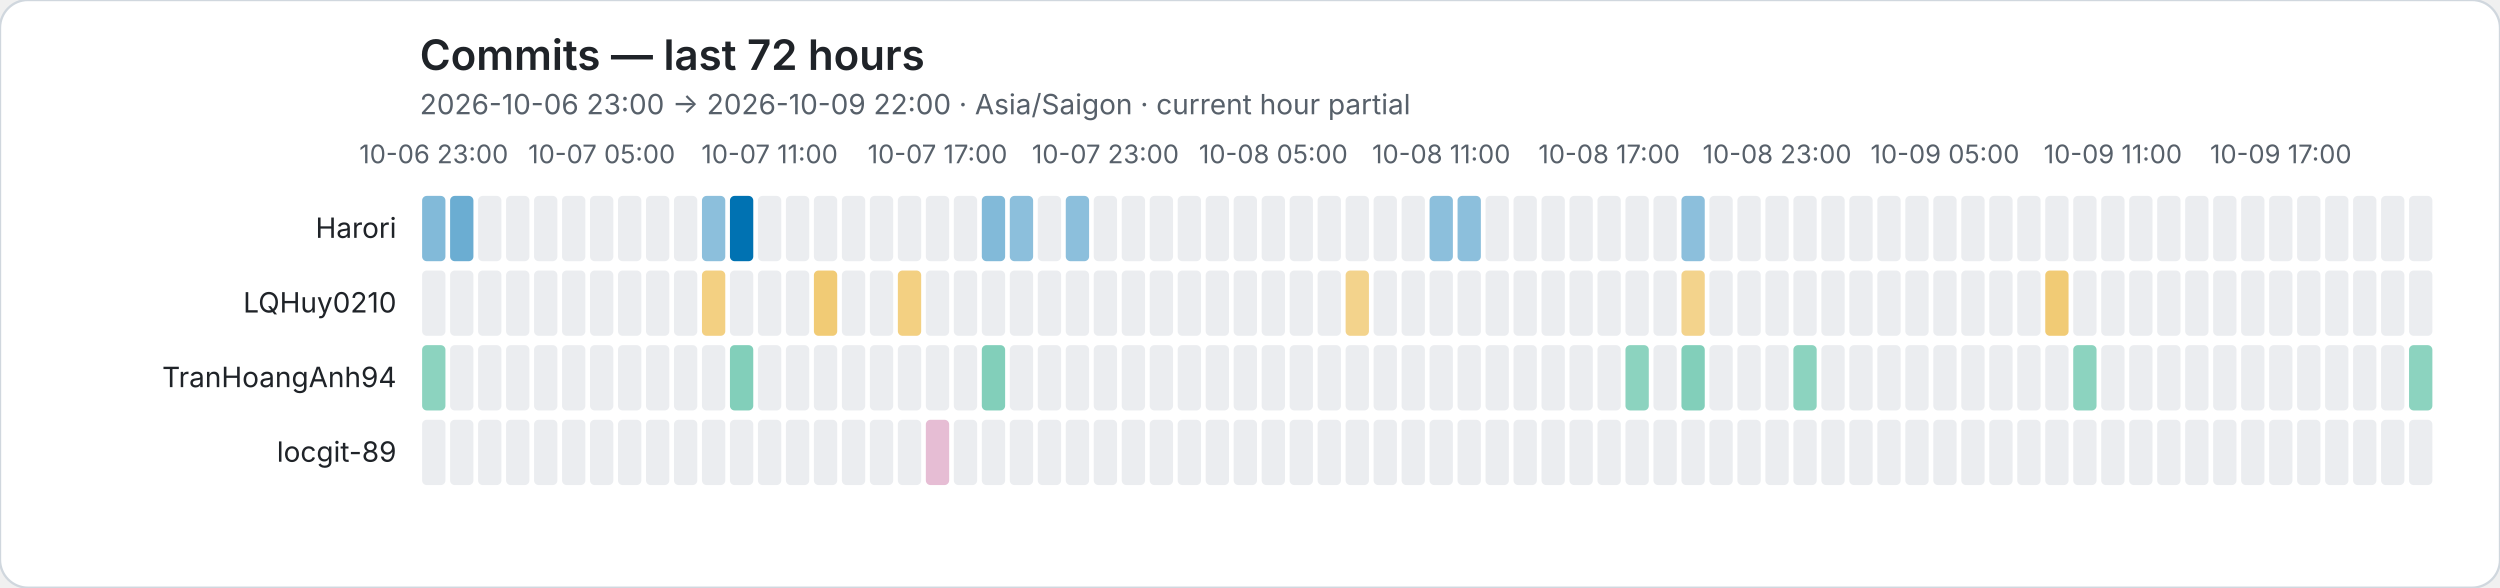
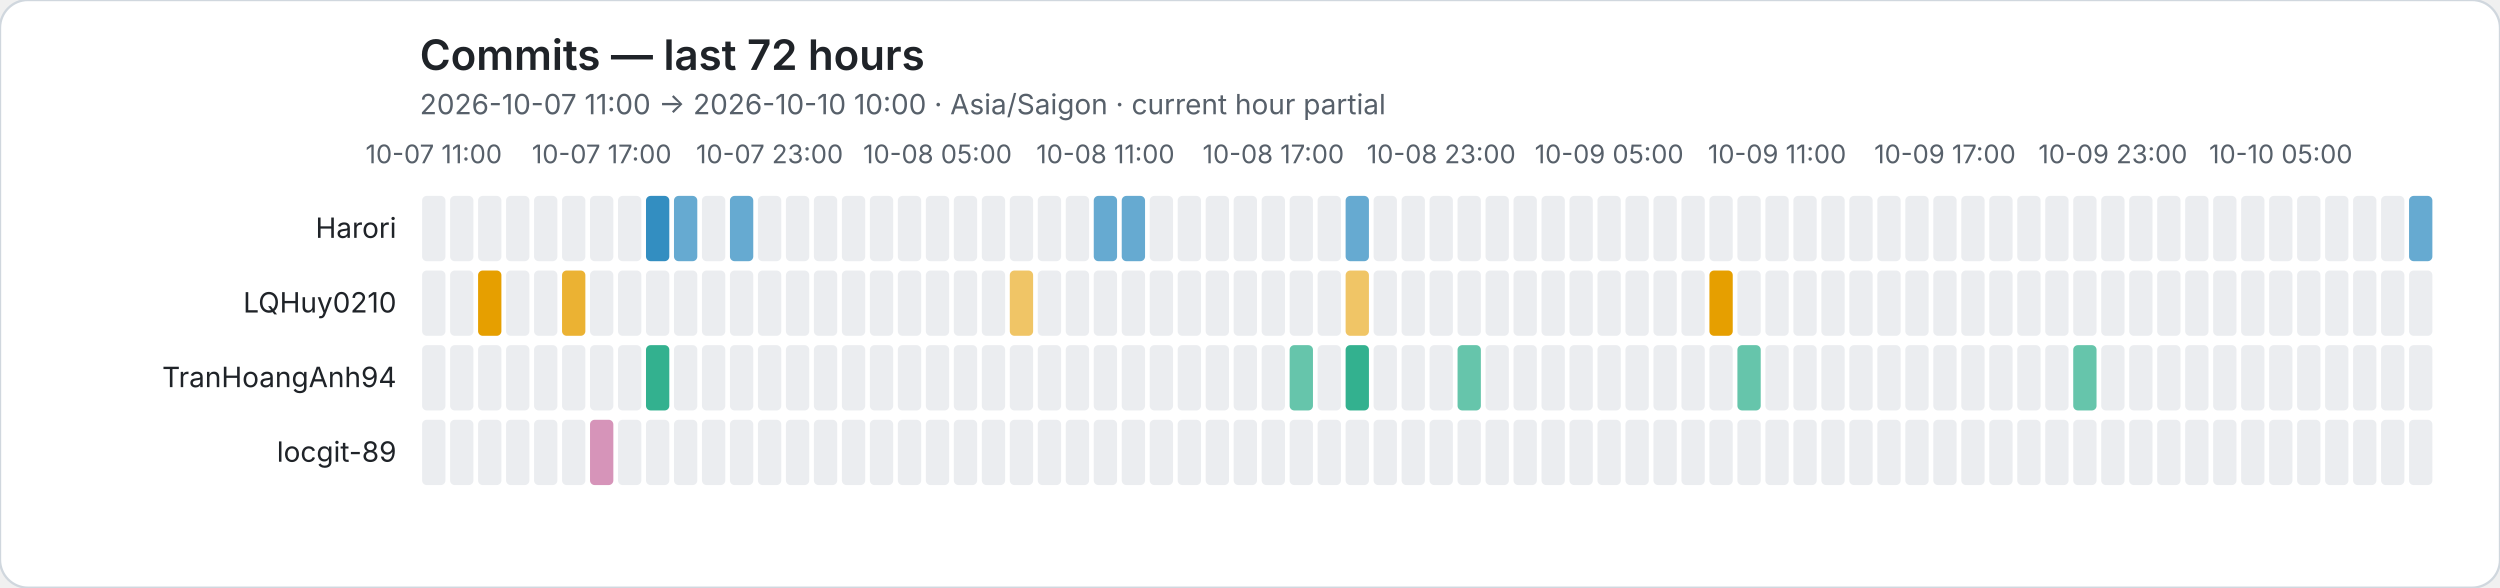
<svg xmlns="http://www.w3.org/2000/svg" role="img" viewBox="0 0 1072 252">
  <rect width="1072" height="252" rx="12" fill="#ffffff" stroke="#d0d7de" />
  <style>text{font-family:system-ui,-apple-system,BlinkMacSystemFont,"Segoe UI",sans-serif}.axis{fill:#57606a;font-size:11px}.heading{fill:#1f2328;font-size:18px;font-weight:600}.subheading{fill:#57606a;font-size:12px}.name{fill:#1f2328;font-size:12px}</style>
  <text class="heading" x="180" y="30">Commits — last 72 hours</text>
-   <text class="subheading" x="180" y="49">2026-10-06 23:00 → 2026-10-09 22:00 · Asia/Saigon · current hour partial</text>
-   <text class="axis" x="186" y="70" text-anchor="middle">10-06 23:00</text>
-   <text class="axis" x="258" y="70" text-anchor="middle">10-07 05:00</text>
-   <text class="axis" x="330" y="70" text-anchor="middle">10-07 11:00</text>
-   <text class="axis" x="402" y="70" text-anchor="middle">10-07 17:00</text>
-   <text class="axis" x="474" y="70" text-anchor="middle">10-07 23:00</text>
-   <text class="axis" x="546" y="70" text-anchor="middle">10-08 05:00</text>
-   <text class="axis" x="618" y="70" text-anchor="middle">10-08 11:00</text>
-   <text class="axis" x="690" y="70" text-anchor="middle">10-08 17:00</text>
-   <text class="axis" x="762" y="70" text-anchor="middle">10-08 23:00</text>
-   <text class="axis" x="834" y="70" text-anchor="middle">10-09 05:00</text>
-   <text class="axis" x="906" y="70" text-anchor="middle">10-09 11:00</text>
-   <text class="axis" x="978" y="70" text-anchor="middle">10-09 17:00</text>
+   <text class="subheading" x="180" y="49">2026-10-07 11:00 → 2026-10-10 10:00 · Asia/Saigon · current hour partial</text>
+   <text class="axis" x="186" y="70" text-anchor="middle">10-07 11:00</text>
+   <text class="axis" x="258" y="70" text-anchor="middle">10-07 17:00</text>
+   <text class="axis" x="330" y="70" text-anchor="middle">10-07 23:00</text>
+   <text class="axis" x="402" y="70" text-anchor="middle">10-08 05:00</text>
+   <text class="axis" x="474" y="70" text-anchor="middle">10-08 11:00</text>
+   <text class="axis" x="546" y="70" text-anchor="middle">10-08 17:00</text>
+   <text class="axis" x="618" y="70" text-anchor="middle">10-08 23:00</text>
+   <text class="axis" x="690" y="70" text-anchor="middle">10-09 05:00</text>
+   <text class="axis" x="762" y="70" text-anchor="middle">10-09 11:00</text>
+   <text class="axis" x="834" y="70" text-anchor="middle">10-09 17:00</text>
+   <text class="axis" x="906" y="70" text-anchor="middle">10-09 23:00</text>
+   <text class="axis" x="978" y="70" text-anchor="middle">10-10 05:00</text>
  <text class="name" x="170" y="102" text-anchor="end">Harori</text>
-   <rect data-hour="0" x="181" y="84" width="10" height="28" rx="2" fill="rgba(0, 114, 178, 0.49)" />
-   <rect data-hour="1" x="193" y="84" width="10" height="28" rx="2" fill="rgba(0, 114, 178, 0.58)" />
+   <rect data-hour="0" x="181" y="84" width="10" height="28" rx="2" fill="#ebedf0" />
+   <rect data-hour="1" x="193" y="84" width="10" height="28" rx="2" fill="#ebedf0" />
  <rect data-hour="2" x="205" y="84" width="10" height="28" rx="2" fill="#ebedf0" />
  <rect data-hour="3" x="217" y="84" width="10" height="28" rx="2" fill="#ebedf0" />
  <rect data-hour="4" x="229" y="84" width="10" height="28" rx="2" fill="#ebedf0" />
  <rect data-hour="5" x="241" y="84" width="10" height="28" rx="2" fill="#ebedf0" />
  <rect data-hour="6" x="253" y="84" width="10" height="28" rx="2" fill="#ebedf0" />
  <rect data-hour="7" x="265" y="84" width="10" height="28" rx="2" fill="#ebedf0" />
-   <rect data-hour="8" x="277" y="84" width="10" height="28" rx="2" fill="#ebedf0" />
-   <rect data-hour="9" x="289" y="84" width="10" height="28" rx="2" fill="#ebedf0" />
-   <rect data-hour="10" x="301" y="84" width="10" height="28" rx="2" fill="rgba(0, 114, 178, 0.45)" />
-   <rect data-hour="11" x="313" y="84" width="10" height="28" rx="2" fill="rgba(0, 114, 178, 1.00)" />
+   <rect data-hour="8" x="277" y="84" width="10" height="28" rx="2" fill="rgba(0, 114, 178, 0.80)" />
+   <rect data-hour="9" x="289" y="84" width="10" height="28" rx="2" fill="rgba(0, 114, 178, 0.60)" />
+   <rect data-hour="10" x="301" y="84" width="10" height="28" rx="2" fill="#ebedf0" />
+   <rect data-hour="11" x="313" y="84" width="10" height="28" rx="2" fill="rgba(0, 114, 178, 0.60)" />
  <rect data-hour="12" x="325" y="84" width="10" height="28" rx="2" fill="#ebedf0" />
  <rect data-hour="13" x="337" y="84" width="10" height="28" rx="2" fill="#ebedf0" />
  <rect data-hour="14" x="349" y="84" width="10" height="28" rx="2" fill="#ebedf0" />
  <rect data-hour="15" x="361" y="84" width="10" height="28" rx="2" fill="#ebedf0" />
  <rect data-hour="16" x="373" y="84" width="10" height="28" rx="2" fill="#ebedf0" />
  <rect data-hour="17" x="385" y="84" width="10" height="28" rx="2" fill="#ebedf0" />
  <rect data-hour="18" x="397" y="84" width="10" height="28" rx="2" fill="#ebedf0" />
  <rect data-hour="19" x="409" y="84" width="10" height="28" rx="2" fill="#ebedf0" />
-   <rect data-hour="20" x="421" y="84" width="10" height="28" rx="2" fill="rgba(0, 114, 178, 0.49)" />
-   <rect data-hour="21" x="433" y="84" width="10" height="28" rx="2" fill="rgba(0, 114, 178, 0.45)" />
+   <rect data-hour="20" x="421" y="84" width="10" height="28" rx="2" fill="#ebedf0" />
+   <rect data-hour="21" x="433" y="84" width="10" height="28" rx="2" fill="#ebedf0" />
  <rect data-hour="22" x="445" y="84" width="10" height="28" rx="2" fill="#ebedf0" />
-   <rect data-hour="23" x="457" y="84" width="10" height="28" rx="2" fill="rgba(0, 114, 178, 0.45)" />
-   <rect data-hour="24" x="469" y="84" width="10" height="28" rx="2" fill="#ebedf0" />
-   <rect data-hour="25" x="481" y="84" width="10" height="28" rx="2" fill="#ebedf0" />
+   <rect data-hour="23" x="457" y="84" width="10" height="28" rx="2" fill="#ebedf0" />
+   <rect data-hour="24" x="469" y="84" width="10" height="28" rx="2" fill="rgba(0, 114, 178, 0.60)" />
+   <rect data-hour="25" x="481" y="84" width="10" height="28" rx="2" fill="rgba(0, 114, 178, 0.60)" />
  <rect data-hour="26" x="493" y="84" width="10" height="28" rx="2" fill="#ebedf0" />
  <rect data-hour="27" x="505" y="84" width="10" height="28" rx="2" fill="#ebedf0" />
  <rect data-hour="28" x="517" y="84" width="10" height="28" rx="2" fill="#ebedf0" />
  <rect data-hour="29" x="529" y="84" width="10" height="28" rx="2" fill="#ebedf0" />
  <rect data-hour="30" x="541" y="84" width="10" height="28" rx="2" fill="#ebedf0" />
  <rect data-hour="31" x="553" y="84" width="10" height="28" rx="2" fill="#ebedf0" />
  <rect data-hour="32" x="565" y="84" width="10" height="28" rx="2" fill="#ebedf0" />
-   <rect data-hour="33" x="577" y="84" width="10" height="28" rx="2" fill="#ebedf0" />
+   <rect data-hour="33" x="577" y="84" width="10" height="28" rx="2" fill="rgba(0, 114, 178, 0.60)" />
  <rect data-hour="34" x="589" y="84" width="10" height="28" rx="2" fill="#ebedf0" />
  <rect data-hour="35" x="601" y="84" width="10" height="28" rx="2" fill="#ebedf0" />
-   <rect data-hour="36" x="613" y="84" width="10" height="28" rx="2" fill="rgba(0, 114, 178, 0.45)" />
-   <rect data-hour="37" x="625" y="84" width="10" height="28" rx="2" fill="rgba(0, 114, 178, 0.45)" />
+   <rect data-hour="36" x="613" y="84" width="10" height="28" rx="2" fill="#ebedf0" />
+   <rect data-hour="37" x="625" y="84" width="10" height="28" rx="2" fill="#ebedf0" />
  <rect data-hour="38" x="637" y="84" width="10" height="28" rx="2" fill="#ebedf0" />
  <rect data-hour="39" x="649" y="84" width="10" height="28" rx="2" fill="#ebedf0" />
  <rect data-hour="40" x="661" y="84" width="10" height="28" rx="2" fill="#ebedf0" />
  <rect data-hour="41" x="673" y="84" width="10" height="28" rx="2" fill="#ebedf0" />
  <rect data-hour="42" x="685" y="84" width="10" height="28" rx="2" fill="#ebedf0" />
  <rect data-hour="43" x="697" y="84" width="10" height="28" rx="2" fill="#ebedf0" />
  <rect data-hour="44" x="709" y="84" width="10" height="28" rx="2" fill="#ebedf0" />
-   <rect data-hour="45" x="721" y="84" width="10" height="28" rx="2" fill="rgba(0, 114, 178, 0.45)" />
+   <rect data-hour="45" x="721" y="84" width="10" height="28" rx="2" fill="#ebedf0" />
  <rect data-hour="46" x="733" y="84" width="10" height="28" rx="2" fill="#ebedf0" />
  <rect data-hour="47" x="745" y="84" width="10" height="28" rx="2" fill="#ebedf0" />
  <rect data-hour="48" x="757" y="84" width="10" height="28" rx="2" fill="#ebedf0" />
  <rect data-hour="49" x="769" y="84" width="10" height="28" rx="2" fill="#ebedf0" />
  <rect data-hour="50" x="781" y="84" width="10" height="28" rx="2" fill="#ebedf0" />
  <rect data-hour="51" x="793" y="84" width="10" height="28" rx="2" fill="#ebedf0" />
  <rect data-hour="52" x="805" y="84" width="10" height="28" rx="2" fill="#ebedf0" />
  <rect data-hour="53" x="817" y="84" width="10" height="28" rx="2" fill="#ebedf0" />
  <rect data-hour="54" x="829" y="84" width="10" height="28" rx="2" fill="#ebedf0" />
  <rect data-hour="55" x="841" y="84" width="10" height="28" rx="2" fill="#ebedf0" />
  <rect data-hour="56" x="853" y="84" width="10" height="28" rx="2" fill="#ebedf0" />
  <rect data-hour="57" x="865" y="84" width="10" height="28" rx="2" fill="#ebedf0" />
  <rect data-hour="58" x="877" y="84" width="10" height="28" rx="2" fill="#ebedf0" />
  <rect data-hour="59" x="889" y="84" width="10" height="28" rx="2" fill="#ebedf0" />
  <rect data-hour="60" x="901" y="84" width="10" height="28" rx="2" fill="#ebedf0" />
  <rect data-hour="61" x="913" y="84" width="10" height="28" rx="2" fill="#ebedf0" />
  <rect data-hour="62" x="925" y="84" width="10" height="28" rx="2" fill="#ebedf0" />
  <rect data-hour="63" x="937" y="84" width="10" height="28" rx="2" fill="#ebedf0" />
  <rect data-hour="64" x="949" y="84" width="10" height="28" rx="2" fill="#ebedf0" />
  <rect data-hour="65" x="961" y="84" width="10" height="28" rx="2" fill="#ebedf0" />
  <rect data-hour="66" x="973" y="84" width="10" height="28" rx="2" fill="#ebedf0" />
  <rect data-hour="67" x="985" y="84" width="10" height="28" rx="2" fill="#ebedf0" />
  <rect data-hour="68" x="997" y="84" width="10" height="28" rx="2" fill="#ebedf0" />
  <rect data-hour="69" x="1009" y="84" width="10" height="28" rx="2" fill="#ebedf0" />
  <rect data-hour="70" x="1021" y="84" width="10" height="28" rx="2" fill="#ebedf0" />
-   <rect data-hour="71" x="1033" y="84" width="10" height="28" rx="2" fill="#ebedf0" />
+   <rect data-hour="71" x="1033" y="84" width="10" height="28" rx="2" fill="rgba(0, 114, 178, 0.60)" />
  <text class="name" x="170" y="134" text-anchor="end">LQHuy0210</text>
  <rect data-hour="0" x="181" y="116" width="10" height="28" rx="2" fill="#ebedf0" />
  <rect data-hour="1" x="193" y="116" width="10" height="28" rx="2" fill="#ebedf0" />
-   <rect data-hour="2" x="205" y="116" width="10" height="28" rx="2" fill="#ebedf0" />
+   <rect data-hour="2" x="205" y="116" width="10" height="28" rx="2" fill="rgba(230, 159, 0, 1.00)" />
  <rect data-hour="3" x="217" y="116" width="10" height="28" rx="2" fill="#ebedf0" />
  <rect data-hour="4" x="229" y="116" width="10" height="28" rx="2" fill="#ebedf0" />
-   <rect data-hour="5" x="241" y="116" width="10" height="28" rx="2" fill="#ebedf0" />
+   <rect data-hour="5" x="241" y="116" width="10" height="28" rx="2" fill="rgba(230, 159, 0, 0.80)" />
  <rect data-hour="6" x="253" y="116" width="10" height="28" rx="2" fill="#ebedf0" />
  <rect data-hour="7" x="265" y="116" width="10" height="28" rx="2" fill="#ebedf0" />
  <rect data-hour="8" x="277" y="116" width="10" height="28" rx="2" fill="#ebedf0" />
  <rect data-hour="9" x="289" y="116" width="10" height="28" rx="2" fill="#ebedf0" />
-   <rect data-hour="10" x="301" y="116" width="10" height="28" rx="2" fill="rgba(230, 159, 0, 0.49)" />
+   <rect data-hour="10" x="301" y="116" width="10" height="28" rx="2" fill="#ebedf0" />
  <rect data-hour="11" x="313" y="116" width="10" height="28" rx="2" fill="#ebedf0" />
  <rect data-hour="12" x="325" y="116" width="10" height="28" rx="2" fill="#ebedf0" />
  <rect data-hour="13" x="337" y="116" width="10" height="28" rx="2" fill="#ebedf0" />
-   <rect data-hour="14" x="349" y="116" width="10" height="28" rx="2" fill="rgba(230, 159, 0, 0.54)" />
+   <rect data-hour="14" x="349" y="116" width="10" height="28" rx="2" fill="#ebedf0" />
  <rect data-hour="15" x="361" y="116" width="10" height="28" rx="2" fill="#ebedf0" />
  <rect data-hour="16" x="373" y="116" width="10" height="28" rx="2" fill="#ebedf0" />
-   <rect data-hour="17" x="385" y="116" width="10" height="28" rx="2" fill="rgba(230, 159, 0, 0.49)" />
+   <rect data-hour="17" x="385" y="116" width="10" height="28" rx="2" fill="#ebedf0" />
  <rect data-hour="18" x="397" y="116" width="10" height="28" rx="2" fill="#ebedf0" />
  <rect data-hour="19" x="409" y="116" width="10" height="28" rx="2" fill="#ebedf0" />
  <rect data-hour="20" x="421" y="116" width="10" height="28" rx="2" fill="#ebedf0" />
-   <rect data-hour="21" x="433" y="116" width="10" height="28" rx="2" fill="#ebedf0" />
+   <rect data-hour="21" x="433" y="116" width="10" height="28" rx="2" fill="rgba(230, 159, 0, 0.60)" />
  <rect data-hour="22" x="445" y="116" width="10" height="28" rx="2" fill="#ebedf0" />
  <rect data-hour="23" x="457" y="116" width="10" height="28" rx="2" fill="#ebedf0" />
  <rect data-hour="24" x="469" y="116" width="10" height="28" rx="2" fill="#ebedf0" />
  <rect data-hour="25" x="481" y="116" width="10" height="28" rx="2" fill="#ebedf0" />
  <rect data-hour="26" x="493" y="116" width="10" height="28" rx="2" fill="#ebedf0" />
  <rect data-hour="27" x="505" y="116" width="10" height="28" rx="2" fill="#ebedf0" />
  <rect data-hour="28" x="517" y="116" width="10" height="28" rx="2" fill="#ebedf0" />
  <rect data-hour="29" x="529" y="116" width="10" height="28" rx="2" fill="#ebedf0" />
  <rect data-hour="30" x="541" y="116" width="10" height="28" rx="2" fill="#ebedf0" />
  <rect data-hour="31" x="553" y="116" width="10" height="28" rx="2" fill="#ebedf0" />
  <rect data-hour="32" x="565" y="116" width="10" height="28" rx="2" fill="#ebedf0" />
-   <rect data-hour="33" x="577" y="116" width="10" height="28" rx="2" fill="rgba(230, 159, 0, 0.45)" />
+   <rect data-hour="33" x="577" y="116" width="10" height="28" rx="2" fill="rgba(230, 159, 0, 0.60)" />
  <rect data-hour="34" x="589" y="116" width="10" height="28" rx="2" fill="#ebedf0" />
  <rect data-hour="35" x="601" y="116" width="10" height="28" rx="2" fill="#ebedf0" />
  <rect data-hour="36" x="613" y="116" width="10" height="28" rx="2" fill="#ebedf0" />
  <rect data-hour="37" x="625" y="116" width="10" height="28" rx="2" fill="#ebedf0" />
  <rect data-hour="38" x="637" y="116" width="10" height="28" rx="2" fill="#ebedf0" />
  <rect data-hour="39" x="649" y="116" width="10" height="28" rx="2" fill="#ebedf0" />
  <rect data-hour="40" x="661" y="116" width="10" height="28" rx="2" fill="#ebedf0" />
  <rect data-hour="41" x="673" y="116" width="10" height="28" rx="2" fill="#ebedf0" />
  <rect data-hour="42" x="685" y="116" width="10" height="28" rx="2" fill="#ebedf0" />
  <rect data-hour="43" x="697" y="116" width="10" height="28" rx="2" fill="#ebedf0" />
  <rect data-hour="44" x="709" y="116" width="10" height="28" rx="2" fill="#ebedf0" />
-   <rect data-hour="45" x="721" y="116" width="10" height="28" rx="2" fill="rgba(230, 159, 0, 0.45)" />
-   <rect data-hour="46" x="733" y="116" width="10" height="28" rx="2" fill="#ebedf0" />
+   <rect data-hour="45" x="721" y="116" width="10" height="28" rx="2" fill="#ebedf0" />
+   <rect data-hour="46" x="733" y="116" width="10" height="28" rx="2" fill="rgba(230, 159, 0, 1.00)" />
  <rect data-hour="47" x="745" y="116" width="10" height="28" rx="2" fill="#ebedf0" />
  <rect data-hour="48" x="757" y="116" width="10" height="28" rx="2" fill="#ebedf0" />
  <rect data-hour="49" x="769" y="116" width="10" height="28" rx="2" fill="#ebedf0" />
  <rect data-hour="50" x="781" y="116" width="10" height="28" rx="2" fill="#ebedf0" />
  <rect data-hour="51" x="793" y="116" width="10" height="28" rx="2" fill="#ebedf0" />
  <rect data-hour="52" x="805" y="116" width="10" height="28" rx="2" fill="#ebedf0" />
  <rect data-hour="53" x="817" y="116" width="10" height="28" rx="2" fill="#ebedf0" />
  <rect data-hour="54" x="829" y="116" width="10" height="28" rx="2" fill="#ebedf0" />
  <rect data-hour="55" x="841" y="116" width="10" height="28" rx="2" fill="#ebedf0" />
  <rect data-hour="56" x="853" y="116" width="10" height="28" rx="2" fill="#ebedf0" />
  <rect data-hour="57" x="865" y="116" width="10" height="28" rx="2" fill="#ebedf0" />
-   <rect data-hour="58" x="877" y="116" width="10" height="28" rx="2" fill="rgba(230, 159, 0, 0.54)" />
+   <rect data-hour="58" x="877" y="116" width="10" height="28" rx="2" fill="#ebedf0" />
  <rect data-hour="59" x="889" y="116" width="10" height="28" rx="2" fill="#ebedf0" />
  <rect data-hour="60" x="901" y="116" width="10" height="28" rx="2" fill="#ebedf0" />
  <rect data-hour="61" x="913" y="116" width="10" height="28" rx="2" fill="#ebedf0" />
  <rect data-hour="62" x="925" y="116" width="10" height="28" rx="2" fill="#ebedf0" />
  <rect data-hour="63" x="937" y="116" width="10" height="28" rx="2" fill="#ebedf0" />
  <rect data-hour="64" x="949" y="116" width="10" height="28" rx="2" fill="#ebedf0" />
  <rect data-hour="65" x="961" y="116" width="10" height="28" rx="2" fill="#ebedf0" />
  <rect data-hour="66" x="973" y="116" width="10" height="28" rx="2" fill="#ebedf0" />
  <rect data-hour="67" x="985" y="116" width="10" height="28" rx="2" fill="#ebedf0" />
  <rect data-hour="68" x="997" y="116" width="10" height="28" rx="2" fill="#ebedf0" />
  <rect data-hour="69" x="1009" y="116" width="10" height="28" rx="2" fill="#ebedf0" />
  <rect data-hour="70" x="1021" y="116" width="10" height="28" rx="2" fill="#ebedf0" />
  <rect data-hour="71" x="1033" y="116" width="10" height="28" rx="2" fill="#ebedf0" />
  <text class="name" x="170" y="166" text-anchor="end">TranHoangAnh94</text>
-   <rect data-hour="0" x="181" y="148" width="10" height="28" rx="2" fill="rgba(0, 158, 115, 0.45)" />
+   <rect data-hour="0" x="181" y="148" width="10" height="28" rx="2" fill="#ebedf0" />
  <rect data-hour="1" x="193" y="148" width="10" height="28" rx="2" fill="#ebedf0" />
  <rect data-hour="2" x="205" y="148" width="10" height="28" rx="2" fill="#ebedf0" />
  <rect data-hour="3" x="217" y="148" width="10" height="28" rx="2" fill="#ebedf0" />
  <rect data-hour="4" x="229" y="148" width="10" height="28" rx="2" fill="#ebedf0" />
  <rect data-hour="5" x="241" y="148" width="10" height="28" rx="2" fill="#ebedf0" />
  <rect data-hour="6" x="253" y="148" width="10" height="28" rx="2" fill="#ebedf0" />
  <rect data-hour="7" x="265" y="148" width="10" height="28" rx="2" fill="#ebedf0" />
-   <rect data-hour="8" x="277" y="148" width="10" height="28" rx="2" fill="#ebedf0" />
+   <rect data-hour="8" x="277" y="148" width="10" height="28" rx="2" fill="rgba(0, 158, 115, 0.80)" />
  <rect data-hour="9" x="289" y="148" width="10" height="28" rx="2" fill="#ebedf0" />
  <rect data-hour="10" x="301" y="148" width="10" height="28" rx="2" fill="#ebedf0" />
-   <rect data-hour="11" x="313" y="148" width="10" height="28" rx="2" fill="rgba(0, 158, 115, 0.49)" />
+   <rect data-hour="11" x="313" y="148" width="10" height="28" rx="2" fill="#ebedf0" />
  <rect data-hour="12" x="325" y="148" width="10" height="28" rx="2" fill="#ebedf0" />
  <rect data-hour="13" x="337" y="148" width="10" height="28" rx="2" fill="#ebedf0" />
  <rect data-hour="14" x="349" y="148" width="10" height="28" rx="2" fill="#ebedf0" />
  <rect data-hour="15" x="361" y="148" width="10" height="28" rx="2" fill="#ebedf0" />
  <rect data-hour="16" x="373" y="148" width="10" height="28" rx="2" fill="#ebedf0" />
  <rect data-hour="17" x="385" y="148" width="10" height="28" rx="2" fill="#ebedf0" />
  <rect data-hour="18" x="397" y="148" width="10" height="28" rx="2" fill="#ebedf0" />
  <rect data-hour="19" x="409" y="148" width="10" height="28" rx="2" fill="#ebedf0" />
-   <rect data-hour="20" x="421" y="148" width="10" height="28" rx="2" fill="rgba(0, 158, 115, 0.49)" />
+   <rect data-hour="20" x="421" y="148" width="10" height="28" rx="2" fill="#ebedf0" />
  <rect data-hour="21" x="433" y="148" width="10" height="28" rx="2" fill="#ebedf0" />
  <rect data-hour="22" x="445" y="148" width="10" height="28" rx="2" fill="#ebedf0" />
  <rect data-hour="23" x="457" y="148" width="10" height="28" rx="2" fill="#ebedf0" />
  <rect data-hour="24" x="469" y="148" width="10" height="28" rx="2" fill="#ebedf0" />
  <rect data-hour="25" x="481" y="148" width="10" height="28" rx="2" fill="#ebedf0" />
  <rect data-hour="26" x="493" y="148" width="10" height="28" rx="2" fill="#ebedf0" />
  <rect data-hour="27" x="505" y="148" width="10" height="28" rx="2" fill="#ebedf0" />
  <rect data-hour="28" x="517" y="148" width="10" height="28" rx="2" fill="#ebedf0" />
  <rect data-hour="29" x="529" y="148" width="10" height="28" rx="2" fill="#ebedf0" />
  <rect data-hour="30" x="541" y="148" width="10" height="28" rx="2" fill="#ebedf0" />
-   <rect data-hour="31" x="553" y="148" width="10" height="28" rx="2" fill="#ebedf0" />
+   <rect data-hour="31" x="553" y="148" width="10" height="28" rx="2" fill="rgba(0, 158, 115, 0.60)" />
  <rect data-hour="32" x="565" y="148" width="10" height="28" rx="2" fill="#ebedf0" />
-   <rect data-hour="33" x="577" y="148" width="10" height="28" rx="2" fill="#ebedf0" />
+   <rect data-hour="33" x="577" y="148" width="10" height="28" rx="2" fill="rgba(0, 158, 115, 0.80)" />
  <rect data-hour="34" x="589" y="148" width="10" height="28" rx="2" fill="#ebedf0" />
  <rect data-hour="35" x="601" y="148" width="10" height="28" rx="2" fill="#ebedf0" />
  <rect data-hour="36" x="613" y="148" width="10" height="28" rx="2" fill="#ebedf0" />
-   <rect data-hour="37" x="625" y="148" width="10" height="28" rx="2" fill="#ebedf0" />
+   <rect data-hour="37" x="625" y="148" width="10" height="28" rx="2" fill="rgba(0, 158, 115, 0.60)" />
  <rect data-hour="38" x="637" y="148" width="10" height="28" rx="2" fill="#ebedf0" />
  <rect data-hour="39" x="649" y="148" width="10" height="28" rx="2" fill="#ebedf0" />
  <rect data-hour="40" x="661" y="148" width="10" height="28" rx="2" fill="#ebedf0" />
  <rect data-hour="41" x="673" y="148" width="10" height="28" rx="2" fill="#ebedf0" />
  <rect data-hour="42" x="685" y="148" width="10" height="28" rx="2" fill="#ebedf0" />
-   <rect data-hour="43" x="697" y="148" width="10" height="28" rx="2" fill="rgba(0, 158, 115, 0.45)" />
+   <rect data-hour="43" x="697" y="148" width="10" height="28" rx="2" fill="#ebedf0" />
  <rect data-hour="44" x="709" y="148" width="10" height="28" rx="2" fill="#ebedf0" />
-   <rect data-hour="45" x="721" y="148" width="10" height="28" rx="2" fill="rgba(0, 158, 115, 0.49)" />
+   <rect data-hour="45" x="721" y="148" width="10" height="28" rx="2" fill="#ebedf0" />
  <rect data-hour="46" x="733" y="148" width="10" height="28" rx="2" fill="#ebedf0" />
-   <rect data-hour="47" x="745" y="148" width="10" height="28" rx="2" fill="#ebedf0" />
+   <rect data-hour="47" x="745" y="148" width="10" height="28" rx="2" fill="rgba(0, 158, 115, 0.60)" />
  <rect data-hour="48" x="757" y="148" width="10" height="28" rx="2" fill="#ebedf0" />
-   <rect data-hour="49" x="769" y="148" width="10" height="28" rx="2" fill="rgba(0, 158, 115, 0.45)" />
+   <rect data-hour="49" x="769" y="148" width="10" height="28" rx="2" fill="#ebedf0" />
  <rect data-hour="50" x="781" y="148" width="10" height="28" rx="2" fill="#ebedf0" />
  <rect data-hour="51" x="793" y="148" width="10" height="28" rx="2" fill="#ebedf0" />
  <rect data-hour="52" x="805" y="148" width="10" height="28" rx="2" fill="#ebedf0" />
  <rect data-hour="53" x="817" y="148" width="10" height="28" rx="2" fill="#ebedf0" />
  <rect data-hour="54" x="829" y="148" width="10" height="28" rx="2" fill="#ebedf0" />
  <rect data-hour="55" x="841" y="148" width="10" height="28" rx="2" fill="#ebedf0" />
  <rect data-hour="56" x="853" y="148" width="10" height="28" rx="2" fill="#ebedf0" />
  <rect data-hour="57" x="865" y="148" width="10" height="28" rx="2" fill="#ebedf0" />
  <rect data-hour="58" x="877" y="148" width="10" height="28" rx="2" fill="#ebedf0" />
-   <rect data-hour="59" x="889" y="148" width="10" height="28" rx="2" fill="rgba(0, 158, 115, 0.45)" />
+   <rect data-hour="59" x="889" y="148" width="10" height="28" rx="2" fill="rgba(0, 158, 115, 0.60)" />
  <rect data-hour="60" x="901" y="148" width="10" height="28" rx="2" fill="#ebedf0" />
  <rect data-hour="61" x="913" y="148" width="10" height="28" rx="2" fill="#ebedf0" />
  <rect data-hour="62" x="925" y="148" width="10" height="28" rx="2" fill="#ebedf0" />
  <rect data-hour="63" x="937" y="148" width="10" height="28" rx="2" fill="#ebedf0" />
  <rect data-hour="64" x="949" y="148" width="10" height="28" rx="2" fill="#ebedf0" />
  <rect data-hour="65" x="961" y="148" width="10" height="28" rx="2" fill="#ebedf0" />
  <rect data-hour="66" x="973" y="148" width="10" height="28" rx="2" fill="#ebedf0" />
  <rect data-hour="67" x="985" y="148" width="10" height="28" rx="2" fill="#ebedf0" />
  <rect data-hour="68" x="997" y="148" width="10" height="28" rx="2" fill="#ebedf0" />
  <rect data-hour="69" x="1009" y="148" width="10" height="28" rx="2" fill="#ebedf0" />
  <rect data-hour="70" x="1021" y="148" width="10" height="28" rx="2" fill="#ebedf0" />
-   <rect data-hour="71" x="1033" y="148" width="10" height="28" rx="2" fill="rgba(0, 158, 115, 0.45)" />
+   <rect data-hour="71" x="1033" y="148" width="10" height="28" rx="2" fill="#ebedf0" />
  <text class="name" x="170" y="198" text-anchor="end">locgit-89</text>
  <rect data-hour="0" x="181" y="180" width="10" height="28" rx="2" fill="#ebedf0" />
  <rect data-hour="1" x="193" y="180" width="10" height="28" rx="2" fill="#ebedf0" />
  <rect data-hour="2" x="205" y="180" width="10" height="28" rx="2" fill="#ebedf0" />
  <rect data-hour="3" x="217" y="180" width="10" height="28" rx="2" fill="#ebedf0" />
  <rect data-hour="4" x="229" y="180" width="10" height="28" rx="2" fill="#ebedf0" />
  <rect data-hour="5" x="241" y="180" width="10" height="28" rx="2" fill="#ebedf0" />
-   <rect data-hour="6" x="253" y="180" width="10" height="28" rx="2" fill="#ebedf0" />
+   <rect data-hour="6" x="253" y="180" width="10" height="28" rx="2" fill="rgba(204, 121, 167, 0.80)" />
  <rect data-hour="7" x="265" y="180" width="10" height="28" rx="2" fill="#ebedf0" />
  <rect data-hour="8" x="277" y="180" width="10" height="28" rx="2" fill="#ebedf0" />
  <rect data-hour="9" x="289" y="180" width="10" height="28" rx="2" fill="#ebedf0" />
  <rect data-hour="10" x="301" y="180" width="10" height="28" rx="2" fill="#ebedf0" />
  <rect data-hour="11" x="313" y="180" width="10" height="28" rx="2" fill="#ebedf0" />
  <rect data-hour="12" x="325" y="180" width="10" height="28" rx="2" fill="#ebedf0" />
  <rect data-hour="13" x="337" y="180" width="10" height="28" rx="2" fill="#ebedf0" />
  <rect data-hour="14" x="349" y="180" width="10" height="28" rx="2" fill="#ebedf0" />
  <rect data-hour="15" x="361" y="180" width="10" height="28" rx="2" fill="#ebedf0" />
  <rect data-hour="16" x="373" y="180" width="10" height="28" rx="2" fill="#ebedf0" />
  <rect data-hour="17" x="385" y="180" width="10" height="28" rx="2" fill="#ebedf0" />
-   <rect data-hour="18" x="397" y="180" width="10" height="28" rx="2" fill="rgba(204, 121, 167, 0.49)" />
+   <rect data-hour="18" x="397" y="180" width="10" height="28" rx="2" fill="#ebedf0" />
  <rect data-hour="19" x="409" y="180" width="10" height="28" rx="2" fill="#ebedf0" />
  <rect data-hour="20" x="421" y="180" width="10" height="28" rx="2" fill="#ebedf0" />
  <rect data-hour="21" x="433" y="180" width="10" height="28" rx="2" fill="#ebedf0" />
  <rect data-hour="22" x="445" y="180" width="10" height="28" rx="2" fill="#ebedf0" />
  <rect data-hour="23" x="457" y="180" width="10" height="28" rx="2" fill="#ebedf0" />
  <rect data-hour="24" x="469" y="180" width="10" height="28" rx="2" fill="#ebedf0" />
  <rect data-hour="25" x="481" y="180" width="10" height="28" rx="2" fill="#ebedf0" />
  <rect data-hour="26" x="493" y="180" width="10" height="28" rx="2" fill="#ebedf0" />
  <rect data-hour="27" x="505" y="180" width="10" height="28" rx="2" fill="#ebedf0" />
  <rect data-hour="28" x="517" y="180" width="10" height="28" rx="2" fill="#ebedf0" />
  <rect data-hour="29" x="529" y="180" width="10" height="28" rx="2" fill="#ebedf0" />
  <rect data-hour="30" x="541" y="180" width="10" height="28" rx="2" fill="#ebedf0" />
  <rect data-hour="31" x="553" y="180" width="10" height="28" rx="2" fill="#ebedf0" />
  <rect data-hour="32" x="565" y="180" width="10" height="28" rx="2" fill="#ebedf0" />
  <rect data-hour="33" x="577" y="180" width="10" height="28" rx="2" fill="#ebedf0" />
  <rect data-hour="34" x="589" y="180" width="10" height="28" rx="2" fill="#ebedf0" />
  <rect data-hour="35" x="601" y="180" width="10" height="28" rx="2" fill="#ebedf0" />
  <rect data-hour="36" x="613" y="180" width="10" height="28" rx="2" fill="#ebedf0" />
  <rect data-hour="37" x="625" y="180" width="10" height="28" rx="2" fill="#ebedf0" />
  <rect data-hour="38" x="637" y="180" width="10" height="28" rx="2" fill="#ebedf0" />
  <rect data-hour="39" x="649" y="180" width="10" height="28" rx="2" fill="#ebedf0" />
  <rect data-hour="40" x="661" y="180" width="10" height="28" rx="2" fill="#ebedf0" />
  <rect data-hour="41" x="673" y="180" width="10" height="28" rx="2" fill="#ebedf0" />
  <rect data-hour="42" x="685" y="180" width="10" height="28" rx="2" fill="#ebedf0" />
  <rect data-hour="43" x="697" y="180" width="10" height="28" rx="2" fill="#ebedf0" />
  <rect data-hour="44" x="709" y="180" width="10" height="28" rx="2" fill="#ebedf0" />
  <rect data-hour="45" x="721" y="180" width="10" height="28" rx="2" fill="#ebedf0" />
  <rect data-hour="46" x="733" y="180" width="10" height="28" rx="2" fill="#ebedf0" />
  <rect data-hour="47" x="745" y="180" width="10" height="28" rx="2" fill="#ebedf0" />
  <rect data-hour="48" x="757" y="180" width="10" height="28" rx="2" fill="#ebedf0" />
  <rect data-hour="49" x="769" y="180" width="10" height="28" rx="2" fill="#ebedf0" />
  <rect data-hour="50" x="781" y="180" width="10" height="28" rx="2" fill="#ebedf0" />
  <rect data-hour="51" x="793" y="180" width="10" height="28" rx="2" fill="#ebedf0" />
  <rect data-hour="52" x="805" y="180" width="10" height="28" rx="2" fill="#ebedf0" />
  <rect data-hour="53" x="817" y="180" width="10" height="28" rx="2" fill="#ebedf0" />
  <rect data-hour="54" x="829" y="180" width="10" height="28" rx="2" fill="#ebedf0" />
  <rect data-hour="55" x="841" y="180" width="10" height="28" rx="2" fill="#ebedf0" />
  <rect data-hour="56" x="853" y="180" width="10" height="28" rx="2" fill="#ebedf0" />
  <rect data-hour="57" x="865" y="180" width="10" height="28" rx="2" fill="#ebedf0" />
  <rect data-hour="58" x="877" y="180" width="10" height="28" rx="2" fill="#ebedf0" />
  <rect data-hour="59" x="889" y="180" width="10" height="28" rx="2" fill="#ebedf0" />
  <rect data-hour="60" x="901" y="180" width="10" height="28" rx="2" fill="#ebedf0" />
  <rect data-hour="61" x="913" y="180" width="10" height="28" rx="2" fill="#ebedf0" />
  <rect data-hour="62" x="925" y="180" width="10" height="28" rx="2" fill="#ebedf0" />
  <rect data-hour="63" x="937" y="180" width="10" height="28" rx="2" fill="#ebedf0" />
  <rect data-hour="64" x="949" y="180" width="10" height="28" rx="2" fill="#ebedf0" />
  <rect data-hour="65" x="961" y="180" width="10" height="28" rx="2" fill="#ebedf0" />
  <rect data-hour="66" x="973" y="180" width="10" height="28" rx="2" fill="#ebedf0" />
  <rect data-hour="67" x="985" y="180" width="10" height="28" rx="2" fill="#ebedf0" />
  <rect data-hour="68" x="997" y="180" width="10" height="28" rx="2" fill="#ebedf0" />
  <rect data-hour="69" x="1009" y="180" width="10" height="28" rx="2" fill="#ebedf0" />
  <rect data-hour="70" x="1021" y="180" width="10" height="28" rx="2" fill="#ebedf0" />
  <rect data-hour="71" x="1033" y="180" width="10" height="28" rx="2" fill="#ebedf0" />
</svg>
